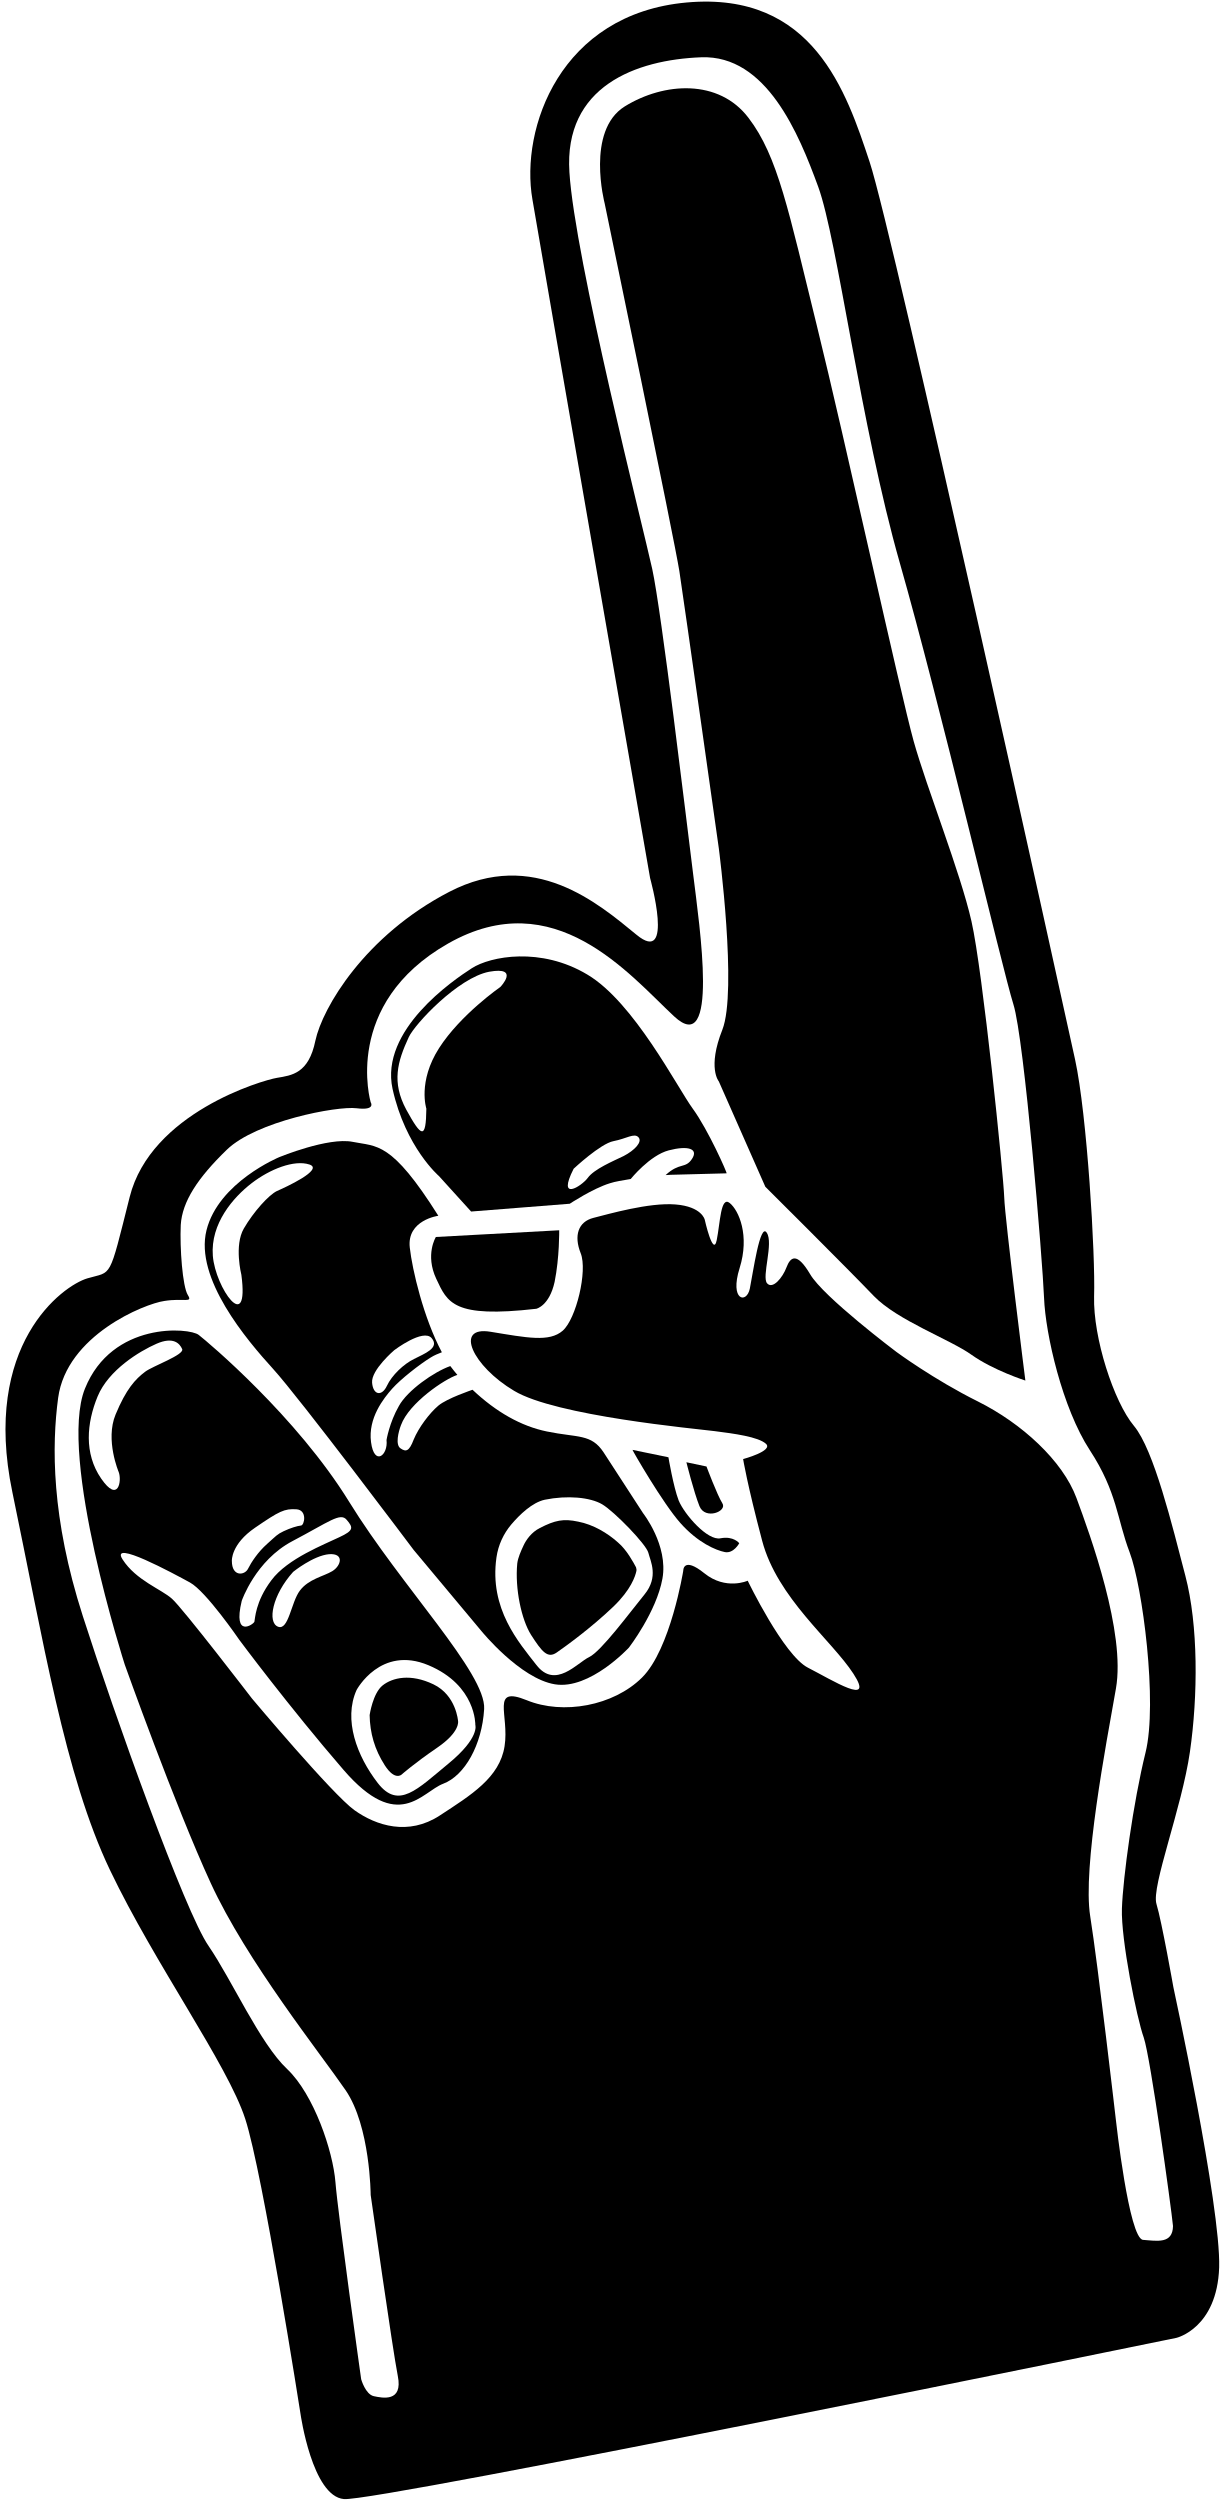
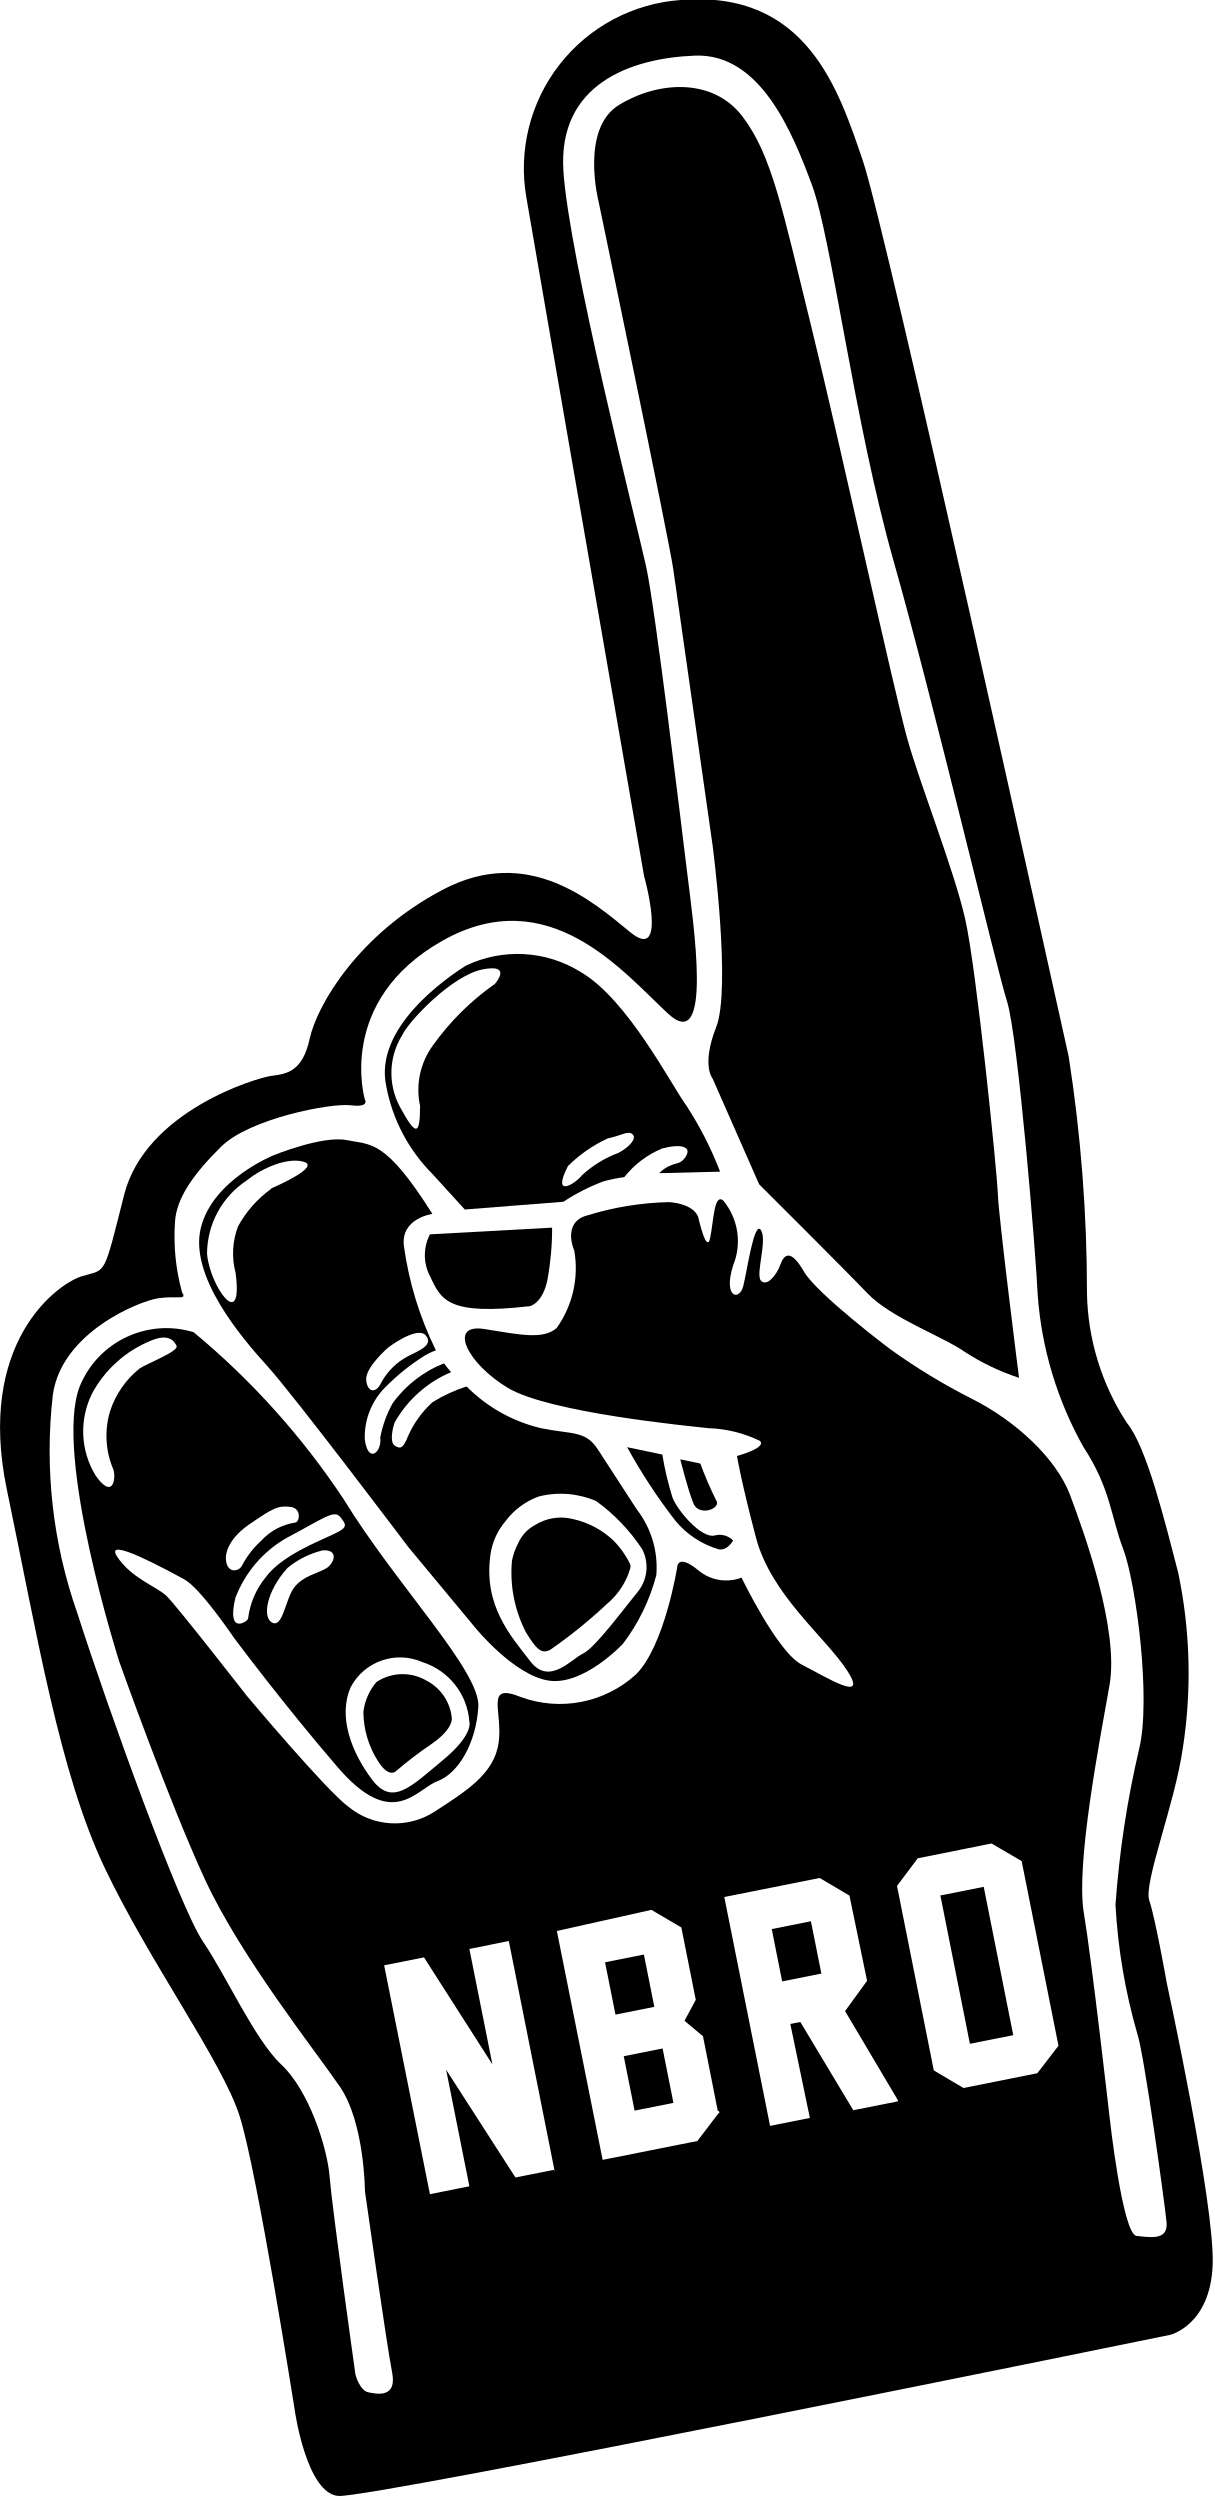
- <svg xmlns="http://www.w3.org/2000/svg" width="63px" height="129px" viewBox="0 0 63 129" version="1.1">
+ <svg xmlns="http://www.w3.org/2000/svg" width="69px" height="142px" viewBox="0 0 69 142" version="1.1">
  <defs />
  <g id="Page-1" stroke="none" stroke-width="1" fill="none" fill-rule="evenodd">
-     <g id="stickers-white" transform="translate(-56, -375)" fill-rule="nonzero" fill="#000000">
-       <g id="sticker_foamfinger_black" transform="translate(56, 375)">
-         <path d="M50.127,47.534 C49.545,44.979 47.836,40.709 47.145,38.246 C46.455,35.764 43.6,22.681 42.145,16.787 C40.691,10.894 40.145,8.065 38.618,6.076 C37.091,4.069 34.273,4.233 32.236,5.492 C30.218,6.751 31.2,10.492 31.2,10.492 C31.2,10.492 34.818,27.936 35.055,29.469 C35.291,31.002 37.091,43.775 37.091,43.775 C37.091,43.775 38.055,51.147 37.273,53.136 C36.491,55.106 37.091,55.8 37.091,55.8 L39.491,61.237 C39.491,61.237 43.873,65.598 45.091,66.876 C46.309,68.135 49,69.102 50.127,69.905 C51.255,70.708 52.909,71.237 52.909,71.237 C52.909,71.237 51.855,62.916 51.818,61.785 C51.782,60.653 50.709,50.088 50.127,47.534 Z" id="Shape" />
-         <path d="M22.491,63.828 C22.491,63.828 21.927,64.741 22.509,65.982 C23.091,67.222 23.382,68.025 27.673,67.533 C27.673,67.533 28.345,67.387 28.618,66.146 C28.873,64.887 28.855,63.482 28.855,63.482 L22.491,63.828 Z" id="Shape" />
-         <path d="M22.618,72.532 C22.164,72.916 21.6,73.664 21.345,74.284 C21.109,74.904 20.945,74.923 20.673,74.74 C20.382,74.558 20.564,73.864 20.691,73.536 C21.109,72.386 22.964,71.146 23.6,70.945 C23.473,70.799 23.364,70.653 23.236,70.489 L23.236,70.489 C22.4,70.781 21.018,71.748 20.582,72.551 C20.091,73.408 19.945,74.302 19.945,74.302 C20.036,75.105 19.309,75.671 19.145,74.412 C18.982,73.171 19.8,72.149 20.236,71.656 C20.673,71.164 21.655,70.397 22.218,70.051 C22.418,69.923 22.618,69.85 22.8,69.777 C21.855,68.007 21.273,65.525 21.145,64.376 C20.982,62.953 22.618,62.734 22.618,62.734 C20.182,58.865 19.455,59.175 18.2,58.92 C16.945,58.665 14.418,59.705 14.418,59.705 C14.418,59.705 11.273,61 10.655,63.482 C10.036,65.963 12.727,69.138 14.091,70.635 C15.455,72.131 21.345,79.977 21.345,79.977 L24.836,84.156 C24.836,84.156 26.836,86.619 28.636,86.911 C30.436,87.203 32.455,85.013 32.455,85.013 C32.455,85.013 33.873,83.17 34.182,81.455 C34.491,79.74 33.182,78.079 33.182,78.079 C33.182,78.079 31.782,75.926 31.145,74.941 C30.509,73.974 29.818,74.193 28.218,73.864 C26.891,73.591 25.6,72.861 24.382,71.711 L24.382,71.711 C24.345,71.729 23.073,72.149 22.618,72.532 Z M14.291,61.456 C13.873,61.657 13.091,62.515 12.582,63.391 C12.073,64.266 12.455,65.781 12.455,65.781 C12.873,68.938 11.109,66.456 10.982,64.796 C10.855,63.135 12.036,61.785 12.982,61.055 C13.927,60.325 15.182,59.832 15.964,60.088 C16.745,60.343 14.709,61.274 14.291,61.456 Z M19.2,71.346 C19.145,70.689 20.345,69.668 20.345,69.668 C20.345,69.668 21.836,68.536 22.273,69.047 C22.709,69.558 21.891,69.85 21.364,70.124 C20.836,70.379 20.218,70.963 19.964,71.51 C19.709,72.058 19.255,72.003 19.2,71.346 Z M26.382,78.663 C26.818,78.152 27.455,77.532 28.109,77.386 C29.273,77.149 30.455,77.258 31.073,77.623 C31.691,77.988 33.345,79.685 33.455,80.123 C33.564,80.561 34,81.364 33.255,82.276 C32.509,83.189 31.018,85.214 30.4,85.506 C29.782,85.798 28.655,87.185 27.673,85.907 C26.782,84.758 25.236,83.024 25.618,80.36 C25.709,79.722 25.982,79.138 26.382,78.663 Z" id="Shape" />
-         <path d="M37.273,77.569 C37,77.131 36.455,75.671 36.455,75.671 L35.418,75.452 C35.418,75.452 35.8,76.985 36.091,77.715 C36.382,78.444 37.545,77.988 37.273,77.569 Z" id="Shape" />
-         <path d="M27.4,84.356 C27.964,85.232 28.255,85.597 28.727,85.269 C29.2,84.94 30.491,84.01 31.655,82.897 C32.564,82.021 32.782,81.327 32.836,81.072 C32.855,80.999 32.836,80.944 32.818,80.871 C32.691,80.634 32.345,79.977 31.891,79.594 C31.345,79.101 30.6,78.663 29.836,78.517 C29.073,78.353 28.636,78.444 27.855,78.846 C27.418,79.065 27.145,79.466 27.018,79.74 C26.873,80.05 26.727,80.379 26.691,80.671 C26.564,81.984 26.909,83.572 27.4,84.356 Z" id="Shape" />
-         <path d="M35.109,78.59 C36.018,79.612 36.945,79.995 37.4,80.087 C37.855,80.178 38.145,79.63 38.145,79.63 C38.145,79.63 37.855,79.247 37.182,79.375 C36.509,79.521 35.309,78.134 35.018,77.423 C34.745,76.711 34.491,75.196 34.491,75.196 L32.636,74.813 C32.636,74.85 34.2,77.569 35.109,78.59 Z" id="Shape" />
-         <path d="M35.745,57.205 C34.945,56.11 32.709,51.712 30.309,50.289 C27.909,48.848 25.309,49.34 24.345,49.961 C23.382,50.581 19.6,53.154 20.255,56.183 C20.927,59.212 22.655,60.69 22.655,60.69 L24.309,62.515 L26.855,62.314 L29.4,62.113 C29.4,62.113 30.582,61.329 31.473,61.055 C31.745,60.964 32.127,60.909 32.545,60.836 L32.545,60.836 C32.545,60.836 33.527,59.613 34.509,59.358 C35.491,59.102 36.055,59.267 35.709,59.796 C35.364,60.325 35.073,59.96 34.345,60.635 C34.564,60.617 34.709,60.617 34.709,60.617 L37.491,60.544 C37.545,60.562 36.545,58.3 35.745,57.205 Z M25.818,50.928 C25.818,50.928 23.764,52.351 22.655,54.084 C21.545,55.818 22,57.205 22,57.205 C21.982,58.829 21.745,58.683 20.964,57.259 C20.2,55.836 20.509,54.778 21.091,53.519 C21.4,52.844 23.636,50.453 25.236,50.143 C26.855,49.851 25.818,50.928 25.818,50.928 Z M32.182,59.65 C31.618,59.924 30.655,60.325 30.327,60.781 C30,61.219 28.727,62.022 29.6,60.307 C29.6,60.307 30.982,59.011 31.655,58.883 C32.327,58.756 32.727,58.446 32.945,58.683 C33.164,58.92 32.745,59.358 32.182,59.65 Z" id="Shape" />
-         <path d="M20.727,91.564 C20.727,91.564 21.364,90.998 22.564,90.177 C23.764,89.356 23.636,88.809 23.636,88.809 C23.636,88.809 23.545,87.477 22.364,86.911 C21.182,86.345 20.255,86.564 19.745,86.966 C19.236,87.367 19.073,88.499 19.073,88.499 C19.091,89.429 19.327,90.269 19.855,91.09 C20.382,91.911 20.727,91.564 20.727,91.564 Z" id="Shape" />
-         <path d="M62.909,117.001 C63,113.844 60.545,102.531 60.545,102.531 C60.545,102.531 59.945,99.137 59.673,98.243 C59.4,97.348 60.982,93.298 61.4,90.396 C61.818,87.495 61.836,83.864 61.164,81.309 C60.491,78.736 59.545,74.813 58.509,73.572 C57.473,72.332 56.4,69.029 56.455,66.894 C56.527,64.759 56.091,57.497 55.473,54.668 C54.855,51.84 46.073,11.97 44.873,8.357 C43.673,4.744 41.964,-0.456 35.436,0.128 C28.909,0.712 26.836,6.624 27.473,10.291 C28.091,13.959 33.545,45.308 33.545,45.308 C33.545,45.308 34.818,49.869 32.836,48.227 C30.855,46.603 27.545,43.757 23.182,46.019 C18.818,48.282 16.636,52.004 16.273,53.701 C15.927,55.398 15.055,55.49 14.291,55.617 C13.527,55.745 7.782,57.424 6.691,61.767 C5.6,66.109 5.8,65.58 4.509,65.963 C3.218,66.347 -0.945,69.394 0.636,76.985 C2.218,84.575 3.345,91.619 5.673,96.491 C8,101.363 11.745,106.527 12.655,109.337 C13.564,112.129 15.509,124.573 15.509,124.573 C15.509,124.573 16.109,128.806 17.745,128.952 C19.382,129.117 60.709,120.632 60.709,120.632 C60.709,120.632 62.8,120.139 62.909,117.001 Z M58.982,115.577 C58.255,115.523 57.582,109.41 57.582,109.41 C57.582,109.41 56.655,101.381 56.255,98.881 C55.855,96.381 57.073,90.013 57.582,87.13 C58.091,84.247 56.255,79.211 55.545,77.295 C54.836,75.379 52.727,73.445 50.455,72.313 C48.182,71.182 46.255,69.759 46.255,69.759 C46.255,69.759 42.473,66.912 41.8,65.744 C41.109,64.577 40.782,64.869 40.582,65.398 C40.382,65.927 39.873,66.547 39.582,66.219 C39.291,65.89 39.927,64.139 39.564,63.609 C39.218,63.062 38.855,65.69 38.691,66.493 C38.527,67.295 37.636,67.113 38.164,65.434 C38.691,63.755 38.127,62.46 37.655,62.077 C37.182,61.694 37.164,63.099 36.982,63.993 C36.8,64.887 36.364,62.934 36.364,62.934 C36.364,62.934 36.218,62.259 34.855,62.15 C33.491,62.04 31.418,62.642 30.618,62.843 C29.836,63.044 29.6,63.755 29.964,64.668 C30.327,65.58 29.727,68.062 29.036,68.664 C28.345,69.266 27.2,69.029 25.309,68.719 C23.418,68.408 24.382,70.489 26.527,71.766 C28.673,73.061 35.873,73.718 36.873,73.846 C37.873,73.974 39.127,74.138 39.527,74.503 C39.909,74.868 38.345,75.288 38.345,75.288 C38.345,75.288 38.545,76.547 39.327,79.503 C40.109,82.459 42.909,84.63 44.036,86.364 C45.164,88.097 42.945,86.692 41.691,86.053 C40.436,85.415 38.582,81.565 38.582,81.565 C38.582,81.565 37.455,82.076 36.345,81.181 C35.236,80.287 35.255,81.054 35.255,81.054 C35.255,81.054 34.6,85.105 33.127,86.564 C31.655,88.024 29.055,88.499 27.182,87.732 C25.291,86.966 26.291,88.48 26.036,90.104 C25.782,91.728 24.309,92.622 22.691,93.681 C21.073,94.739 19.418,94.21 18.291,93.407 C17.164,92.604 13,87.641 13,87.641 C13,87.641 9.418,82.97 8.873,82.495 C8.327,82.003 7.018,81.546 6.327,80.47 C5.636,79.393 8.964,81.2 9.8,81.656 C10.636,82.112 12.345,84.612 12.345,84.612 C12.345,84.612 14.891,88.042 17.727,91.327 C20.564,94.611 21.764,92.458 22.873,92.039 C23.982,91.619 24.873,90.031 24.982,88.188 C25.091,86.345 20.727,81.893 18.018,77.496 C15.309,73.098 10.727,69.248 10.255,68.883 C9.782,68.5 5.782,68.171 4.382,71.656 C2.982,75.142 6.436,85.889 6.436,85.889 C6.436,85.889 9.018,93.133 10.873,97.166 C12.727,101.199 16.564,105.998 17.836,107.859 C19.109,109.72 19.127,113.26 19.127,113.26 C19.127,113.26 20.255,121.234 20.527,122.602 C20.8,123.971 19.727,123.734 19.291,123.643 C18.855,123.551 18.636,122.767 18.636,122.767 C18.636,122.767 17.436,114.227 17.309,112.603 C17.182,110.997 16.2,108.078 14.818,106.764 C13.418,105.45 11.964,102.166 10.764,100.414 C9.545,98.662 5.909,88.499 4.273,83.389 C2.636,78.298 2.673,74.576 3,72.131 C3.436,68.901 7.455,67.277 8.473,67.131 C9.491,66.967 9.964,67.259 9.691,66.821 C9.418,66.383 9.273,64.394 9.327,63.208 C9.4,62.004 10.2,60.781 11.709,59.321 C13.218,57.862 17.382,57.059 18.4,57.186 C19.418,57.314 19.127,56.876 19.127,56.876 C19.127,56.876 17.636,51.804 23.127,48.683 C28.618,45.563 32.455,50.271 34.782,52.442 C37.109,54.614 36.109,47.88 35.764,45.089 C35.418,42.315 34.127,31.513 33.655,29.36 C33.182,27.206 29.655,13.32 29.382,8.886 C29.091,4.452 32.818,3.084 36.182,2.956 C39.545,2.828 41.218,6.897 42.218,9.634 C43.218,12.372 44.4,21.933 46.436,29.068 C48.473,36.202 51.727,50.034 52.291,51.822 C52.855,53.61 53.8,65.088 53.873,66.967 C53.945,68.846 54.818,72.66 56.236,74.831 C57.655,77.003 57.636,78.39 58.291,80.105 C58.945,81.82 59.745,87.86 59.109,90.433 C58.473,93.006 57.945,96.892 57.891,98.48 C57.836,100.067 58.655,104.136 59.018,105.14 C59.364,106.144 60.436,113.917 60.527,114.866 C60.509,115.796 59.709,115.632 58.982,115.577 Z M6.127,75.963 C6.291,76.401 6.109,77.587 5.218,76.291 C4.327,74.996 4.473,73.426 5.036,72.058 C5.6,70.689 7.2,69.722 8.073,69.339 C8.945,68.956 9.273,69.321 9.4,69.613 C9.527,69.905 7.873,70.489 7.491,70.781 C6.982,71.164 6.509,71.675 5.964,72.989 C5.418,74.302 6.127,75.963 6.127,75.963 Z M17.509,79.32 C16.764,79.685 14.836,80.415 14,81.546 C13.164,82.659 13.164,83.554 13.127,83.681 C13.091,83.809 12,84.575 12.473,82.605 C12.473,82.605 13.182,80.525 15.091,79.521 C17,78.517 17.564,78.025 17.891,78.426 C18.236,78.828 18.255,78.974 17.509,79.32 Z M17.145,81.072 C16.691,81.346 15.927,81.473 15.473,82.076 C15.018,82.678 14.891,84.156 14.345,83.937 C13.782,83.718 14.055,82.295 15.127,81.108 C15.127,81.108 16.164,80.269 16.982,80.196 C17.782,80.141 17.6,80.798 17.145,81.072 Z M15.527,78.718 C15.345,78.736 14.982,78.846 14.636,79.01 C14.291,79.174 14.255,79.247 13.782,79.667 C13.309,80.087 12.964,80.616 12.8,80.944 C12.636,81.291 11.964,81.382 11.964,80.543 C11.964,80.543 11.909,79.685 13.164,78.828 C14.418,77.97 14.673,77.842 15.291,77.879 C15.873,77.915 15.709,78.718 15.527,78.718 Z M18.4,87.203 C18.4,87.203 19.636,84.886 22.109,85.926 C24.582,86.966 24.527,89.009 24.527,89.009 C24.527,89.009 24.764,89.666 23.145,90.998 C21.527,92.33 20.564,93.389 19.491,92.002 C18.418,90.615 17.709,88.736 18.4,87.203 Z" id="Shape" />
+     <g id="stickers-white" transform="translate(-385, -600)" fill-rule="nonzero" fill="#000000">
+       <g id="sticker_foamfinger_black" transform="translate(385, 599)">
+         <path d="M40.68,86.22 C40.34,85.541 40.039,84.843 39.78,84.13 L38.64,83.89 C38.64,83.89 39.06,85.58 39.38,86.38 C39.7,87.18 41,86.68 40.68,86.22 Z" id="Shape" />
+         <path d="M40.82,89 C41.32,89.1 41.64,88.5 41.64,88.5 C41.366,88.217 40.958,88.109 40.58,88.22 C39.84,88.38 38.52,86.86 38.2,86.07 C37.949,85.268 37.755,84.449 37.62,83.62 L35.62,83.2 C36.419,84.651 37.328,86.039 38.34,87.35 C38.98,88.139 39.845,88.715 40.82,89 Z" id="Shape" />
+         <rect id="Rectangle-path" transform="translate(55.48285, 112.6303) rotate(-11.26) translate(-55.48285, -112.6303) " x="54.228" y="108.335" width="2.51" height="8.59" />
+         <path d="M66.28,113.67 C66.28,113.67 65.62,109.94 65.28,108.95 C64.94,107.96 66.72,103.51 67.18,100.32 C67.7,96.998 67.611,93.61 66.92,90.32 C66.18,87.49 65.14,83.18 64,81.81 C62.574,79.623 61.791,77.08 61.74,74.47 C61.743,69.96 61.395,65.456 60.7,61 C60,57.92 50.36,14.07 49,10.1 C47.64,6.13 45.84,0.41 38.66,1 C35.952,1.194 33.453,2.526 31.783,4.667 C30.113,6.808 29.429,9.556 29.9,12.23 C30.58,16.23 36.58,50.74 36.58,50.74 C36.58,50.74 37.98,55.74 35.8,53.95 C33.62,52.16 30,49 25.18,51.52 C20.36,54.04 18,58.1 17.59,60 C17.18,61.9 16.25,62 15.41,62.11 C14.57,62.22 8.25,64.11 7.05,68.87 C5.85,73.63 6.05,73.06 4.65,73.49 C3.25,73.92 -1.35,77.26 0.39,85.61 C2.13,93.96 3.39,101.7 5.93,107.06 C8.47,112.42 12.61,118.06 13.61,121.19 C14.61,124.32 16.75,137.95 16.75,137.95 C16.75,137.95 17.41,142.61 19.21,142.77 C21.01,142.93 66.46,133.62 66.46,133.62 C66.46,133.62 68.76,133.08 68.88,129.62 C69,126.16 66.28,113.67 66.28,113.67 Z M31.5,124.24 L29.33,124.67 C29.312,124.683 29.288,124.683 29.27,124.67 L25.34,118.56 L26.66,125.18 L26.66,125.18 L24.42,125.63 L24.42,125.63 L21.82,112.63 L21.82,112.63 L24.03,112.19 C24.049,112.179 24.071,112.179 24.09,112.19 L27.97,118.26 L26.66,111.7 L26.66,111.7 L28.9,111.25 L28.9,111.25 L31.49,124.25 L31.49,124.25 C31.503,124.261 31.51,124.278 31.51,124.295 C31.51,124.312 31.503,124.329 31.49,124.34 L31.5,124.24 Z M40.8,121.05 L39.61,122.61 L39.61,122.61 L34.23,123.68 L34.23,123.68 L34.23,123.68 L31.63,110.68 L31.63,110.68 L37,109.48 L37,109.48 L38.7,110.48 L39.52,114.59 L38.88,115.78 L39.93,116.66 L39.93,116.66 L40.77,120.9 C40.797,120.895 40.824,120.904 40.842,120.925 C40.86,120.945 40.866,120.974 40.857,121 C40.849,121.025 40.827,121.045 40.8,121.05 L40.8,121.05 Z M50.94,120.37 L48.52,120.85 C48.501,120.861 48.479,120.861 48.46,120.85 L45.46,115.85 L44.89,115.96 L46,121.3 L46,121.3 L43.74,121.75 L43.74,121.75 L41.14,108.75 L41.14,108.75 L46.56,107.67 L46.56,107.67 L48.25,108.67 L49.25,113.51 L48,115.23 L51,120.29 C51.009,120.305 51.009,120.325 51,120.34 C50.99,120.358 50.971,120.369 50.95,120.37 L50.94,120.37 Z M60.12,117.2 L58.92,118.76 L58.92,118.76 L54.73,119.6 L54.73,119.6 L53.04,118.6 L50.95,108.12 L52.13,106.55 L52.13,106.55 L56.32,105.71 L56.32,105.71 L58.03,106.71 L60.12,117.19 C60.124,117.193 60.127,117.196 60.13,117.2 L60.12,117.2 Z M64.56,128 C63.76,127.94 63.02,121.22 63.02,121.22 C63.02,121.22 62.02,112.39 61.56,109.64 C61.1,106.89 62.46,99.89 63.02,96.72 C63.58,93.55 61.56,88 60.78,85.92 C60,83.84 57.68,81.69 55.18,80.44 C53.57,79.623 52.026,78.684 50.56,77.63 C50.56,77.63 46.4,74.5 45.66,73.22 C44.92,71.94 44.54,72.22 44.32,72.84 C44.1,73.46 43.54,74.1 43.22,73.74 C42.9,73.38 43.6,71.45 43.22,70.87 C42.84,70.29 42.44,73.16 42.22,74.04 C42,74.92 41.06,74.72 41.64,72.88 C42.151,71.641 41.935,70.222 41.08,69.19 C40.56,68.77 40.54,70.31 40.34,71.3 C40.14,72.29 39.66,70.14 39.66,70.14 C39.66,70.14 39.5,69.4 38,69.28 C36.419,69.315 34.85,69.571 33.34,70.04 C32.48,70.26 32.22,71.04 32.62,72.04 C32.886,73.578 32.526,75.159 31.62,76.43 C30.86,77.09 29.62,76.83 27.52,76.49 C25.42,76.15 26.52,78.44 28.86,79.84 C31.2,81.24 39.14,82 40.24,82.12 C41.253,82.153 42.248,82.399 43.16,82.84 C43.58,83.24 41.86,83.7 41.86,83.7 C41.86,83.7 42.08,85.08 42.94,88.34 C43.8,91.6 46.88,93.98 48.12,95.89 C49.36,97.8 46.92,96.25 45.54,95.55 C44.16,94.85 42.12,90.61 42.12,90.61 C41.285,90.927 40.343,90.766 39.66,90.19 C38.44,89.19 38.46,90.05 38.46,90.05 C38.46,90.05 37.74,94.51 36.12,96.11 C34.349,97.723 31.828,98.217 29.58,97.39 C27.5,96.55 28.58,98.21 28.32,100 C28.06,101.79 26.42,102.77 24.64,103.93 C23.13,104.881 21.181,104.76 19.8,103.63 C18.57,102.75 14,97.3 14,97.3 C14,97.3 10,92.16 9.45,91.64 C8.9,91.12 7.45,90.64 6.65,89.41 C5.85,88.18 9.55,90.21 10.47,90.71 C11.39,91.21 13.27,94 13.27,94 C13.27,94 16.07,97.77 19.19,101.39 C22.31,105.01 23.63,102.63 24.85,102.17 C26.07,101.71 27.05,99.96 27.17,97.94 C27.29,95.92 22.48,91 19.51,86.14 C17.151,82.585 14.284,79.394 11,76.67 C8.382,75.87 5.585,77.19 4.54,79.72 C3,83.55 6.77,95.37 6.77,95.37 C6.77,95.37 9.61,103.37 11.65,107.77 C13.69,112.17 17.91,117.48 19.31,119.53 C20.71,121.58 20.73,125.47 20.73,125.47 C20.73,125.47 21.97,134.24 22.27,135.74 C22.57,137.24 21.39,136.98 20.91,136.88 C20.43,136.78 20.19,135.88 20.19,135.88 C20.19,135.88 18.87,126.49 18.73,124.7 C18.59,122.91 17.51,119.7 15.99,118.28 C14.47,116.86 12.85,113.22 11.53,111.28 C10.21,109.34 6.19,98.24 4.39,92.62 C2.996,88.652 2.521,84.419 3,80.24 C3.48,76.69 7.9,74.9 9,74.74 C10.1,74.58 10.64,74.88 10.34,74.4 C9.981,73.099 9.846,71.746 9.94,70.4 C10.02,69.08 10.94,67.73 12.56,66.13 C14.18,64.53 18.8,63.64 19.92,63.78 C21.04,63.92 20.72,63.44 20.72,63.44 C20.72,63.44 19.08,57.86 25.12,54.44 C31.16,51.02 35.38,56.19 37.94,58.57 C40.5,60.95 39.4,53.57 39.02,50.48 C38.64,47.39 37.22,35.55 36.7,33.18 C36.18,30.81 32.3,15.56 32,10.68 C31.7,5.8 35.78,4.3 39.48,4.16 C43.18,4.02 45,8.49 46.12,11.51 C47.24,14.53 48.52,25 50.76,32.88 C53,40.76 56.58,55.94 57.2,57.88 C57.82,59.82 58.86,72.47 58.94,74.54 C59.159,77.58 60.047,80.533 61.54,83.19 C63.1,85.58 63.08,87.1 63.8,88.99 C64.52,90.88 65.4,97.52 64.7,100.35 C64.019,103.26 63.571,106.219 63.36,109.2 C63.495,111.679 63.911,114.135 64.6,116.52 C64.98,117.62 66.16,126.17 66.26,127.22 C66.36,128.27 65.36,128.08 64.56,128 Z M6.43,84.45 C6.61,84.93 6.43,86.24 5.43,84.81 C4.566,83.394 4.491,81.634 5.23,80.15 C5.961,78.792 7.142,77.731 8.57,77.15 C9.57,76.73 9.89,77.15 10.03,77.45 C10.17,77.75 8.35,78.45 7.93,78.73 C7.145,79.359 6.561,80.203 6.25,81.16 C5.927,82.244 5.99,83.407 6.43,84.45 L6.43,84.45 Z M18.95,88.14 C18.13,88.54 16.01,89.34 15.09,90.59 C14.541,91.263 14.194,92.078 14.09,92.94 C14.09,93.08 12.85,93.94 13.37,91.76 C13.912,90.332 14.929,89.135 16.25,88.37 C18.35,87.27 18.97,86.72 19.33,87.17 C19.69,87.62 19.77,87.76 18.95,88.14 Z M18.55,90.07 C18.05,90.37 17.21,90.51 16.71,91.17 C16.21,91.83 16.07,93.46 15.47,93.17 C14.87,92.88 15.15,91.36 16.33,90.06 C16.913,89.58 17.596,89.238 18.33,89.06 C19.25,89 19,89.77 18.55,90.07 L18.55,90.07 Z M16.77,87.48 C16.423,87.537 16.086,87.645 15.77,87.8 C15.416,87.982 15.098,88.226 14.83,88.52 C14.39,88.919 14.024,89.393 13.75,89.92 C13.57,90.3 12.83,90.4 12.83,89.48 C12.83,89.48 12.77,88.54 14.15,87.59 C15.53,86.64 15.81,86.51 16.49,86.59 C17.17,86.67 17,87.48 16.77,87.48 Z M19.93,96.81 C20.713,95.353 22.486,94.743 24,95.41 C25.497,95.889 26.551,97.232 26.66,98.8 C26.66,98.8 26.92,99.52 25.14,100.99 C23.36,102.46 22.3,103.62 21.14,102.09 C19.98,100.56 19.17,98.5 19.93,96.81 Z" id="Shape" />
+         <rect id="Rectangle-path" transform="translate(45.24375, 111.8352) rotate(-11.26) translate(-45.24375, -111.8352) " x="44.109" y="110.32" width="2.27" height="3.03" />
+         <rect id="Rectangle-path" transform="translate(35.76569, 113.7236) rotate(-11.27) translate(-35.76569, -113.7236) " x="34.641" y="112.209" width="2.25" height="3.03" />
+         <path d="M54.82,53.19 C54.18,50.38 52.3,45.68 51.54,42.98 C50.78,40.28 47.64,25.86 46.04,19.38 C44.44,12.9 43.84,9.79 42.16,7.6 C40.48,5.41 37.38,5.6 35.16,6.96 C32.94,8.32 34,12.45 34,12.45 C34,12.45 38,31.64 38.24,33.32 C38.48,35 40.48,49.05 40.48,49.05 C40.48,49.05 41.54,57.16 40.68,59.34 C39.82,61.52 40.48,62.27 40.48,62.27 L43.12,68.27 C43.12,68.27 47.94,73.07 49.28,74.47 C50.62,75.87 53.58,76.92 54.82,77.8 C55.773,78.417 56.801,78.908 57.88,79.26 C57.88,79.26 56.72,70.11 56.68,68.86 C56.64,67.61 55.46,56 54.82,53.19 Z" id="Shape" />
+         <rect id="Rectangle-path" transform="translate(36.8402, 119.1184) rotate(-11.27) translate(-36.8402, -119.1184) " x="35.715" y="117.543" width="2.25" height="3.15" />
+         <path d="M33,56.22 C31.021,54.98 28.543,54.844 26.44,55.86 C25.38,56.54 21.22,59.37 21.94,62.7 C22.295,64.595 23.215,66.338 24.58,67.7 L26.4,69.7 L29.2,69.48 L32,69.26 C32.714,68.788 33.478,68.399 34.28,68.1 C34.668,67.995 35.062,67.914 35.46,67.86 C36.028,67.141 36.772,66.579 37.62,66.23 C38.7,65.95 39.32,66.13 38.94,66.71 C38.56,67.29 38.24,66.89 37.44,67.63 L37.84,67.63 L40.9,67.55 C40.399,66.243 39.762,64.993 39,63.82 C38.12,62.62 35.66,57.78 33,56.22 Z M28.06,56.92 C26.714,57.874 25.538,59.047 24.58,60.39 C23.863,61.379 23.601,62.626 23.86,63.82 C23.86,65.61 23.58,65.45 22.72,63.88 C22.022,62.585 22.076,61.015 22.86,59.77 C23.2,59.03 25.66,56.4 27.42,56.06 C29.18,55.72 28.08,56.92 28.08,56.92 L28.06,56.92 Z M35.06,66.51 C34.321,66.793 33.642,67.214 33.06,67.75 C32.7,68.23 31.3,69.11 32.26,67.23 C32.917,66.58 33.682,66.049 34.52,65.66 C35.26,65.52 35.7,65.18 35.94,65.44 C36.18,65.7 35.7,66.19 35.08,66.51 L35.06,66.51 Z" id="Shape" />
+         <path d="M24.42,71.11 C24.036,71.853 24.036,72.737 24.42,73.48 C25.06,74.84 25.42,75.73 30.1,75.19 C30.1,75.19 30.84,75.03 31.1,73.66 C31.276,72.693 31.363,71.713 31.36,70.73 L24.42,71.11 Z" id="Shape" />
+         <path d="M31.28,94.69 C32.415,93.899 33.491,93.027 34.5,92.08 C35.121,91.556 35.573,90.86 35.8,90.08 C35.82,90.008 35.82,89.932 35.8,89.86 C35.55,89.339 35.212,88.865 34.8,88.46 C34.164,87.875 33.384,87.467 32.54,87.28 C31.795,87.094 31.006,87.224 30.36,87.64 C29.952,87.863 29.629,88.215 29.44,88.64 C29.272,88.954 29.151,89.291 29.08,89.64 C28.951,91.037 29.221,92.441 29.86,93.69 C30.44,94.65 30.76,95 31.28,94.69 Z" id="Shape" />
+         <path d="M23.16,82.61 C22.9,83.29 22.72,83.31 22.42,83.11 C22.12,82.91 22.3,82.11 22.42,81.79 C23.142,80.512 24.268,79.51 25.62,78.94 C25.48,78.78 25.36,78.62 25.22,78.44 C24.048,78.899 23.034,79.687 22.3,80.71 C21.965,81.312 21.729,81.963 21.6,82.64 C21.7,83.52 20.9,84.15 20.72,82.76 C20.68,81.636 21.116,80.547 21.92,79.76 C22.584,79.091 23.322,78.501 24.12,78 C24.323,77.879 24.537,77.779 24.76,77.7 C23.838,75.831 23.223,73.825 22.94,71.76 C22.76,70.19 24.56,69.95 24.56,69.95 C21.88,65.7 21.08,66.04 19.7,65.76 C18.32,65.48 15.54,66.62 15.54,66.62 C15.54,66.62 12.09,68 11.41,70.73 C10.73,73.46 13.69,76.95 15.19,78.6 C16.69,80.25 23.19,88.87 23.19,88.87 L27,93.46 C27,93.46 29.2,96.17 31.18,96.46 C33.16,96.75 35.38,94.37 35.38,94.37 C36.266,93.205 36.912,91.876 37.28,90.46 C37.388,89.13 36.996,87.807 36.18,86.75 L33.94,83.3 C33.24,82.24 32.48,82.48 30.72,82.12 C29.12,81.739 27.658,80.918 26.5,79.75 C25.819,79.969 25.167,80.271 24.56,80.65 C23.96,81.197 23.483,81.865 23.16,82.61 L23.16,82.61 Z M22.06,77.53 C22.06,77.53 23.7,76.29 24.18,76.85 C24.66,77.41 23.76,77.73 23.18,78.03 C22.523,78.372 21.986,78.906 21.64,79.56 C21.36,80.16 20.86,80.1 20.8,79.38 C20.74,78.66 22.06,77.53 22.06,77.53 Z M15.4,68.53 C14.621,69.089 13.978,69.817 13.52,70.66 C13.199,71.5 13.15,72.42 13.38,73.29 C13.84,76.76 11.9,74.03 11.76,72.21 C11.766,70.539 12.607,68.982 14,68.06 C15,67.26 16.42,66.72 17.28,67 C18.14,67.28 15.87,68.3 15.41,68.5 L15.4,68.53 Z M27.86,89.29 C27.959,88.6 28.25,87.952 28.7,87.42 C29.179,86.769 29.84,86.275 30.6,86 C31.686,85.726 32.832,85.817 33.86,86.26 C34.893,87.006 35.78,87.935 36.48,89 C36.872,89.766 36.786,90.689 36.26,91.37 C35.44,92.37 33.8,94.6 33.12,94.92 C32.44,95.24 31.2,96.77 30.12,95.36 C29.04,93.95 27.44,92.22 27.86,89.29 Z" id="Shape" />
+         <path d="M22.48,101.61 C23.117,101.063 23.785,100.552 24.48,100.08 C25.8,99.18 25.66,98.57 25.66,98.57 C25.573,97.683 25.047,96.898 24.26,96.48 C23.369,95.941 22.248,95.964 21.38,96.54 C20.974,97.019 20.717,97.607 20.64,98.23 C20.647,99.243 20.946,100.232 21.5,101.08 C22.1,102 22.48,101.61 22.48,101.61 Z" id="Shape" />
      </g>
    </g>
  </g>
</svg>
